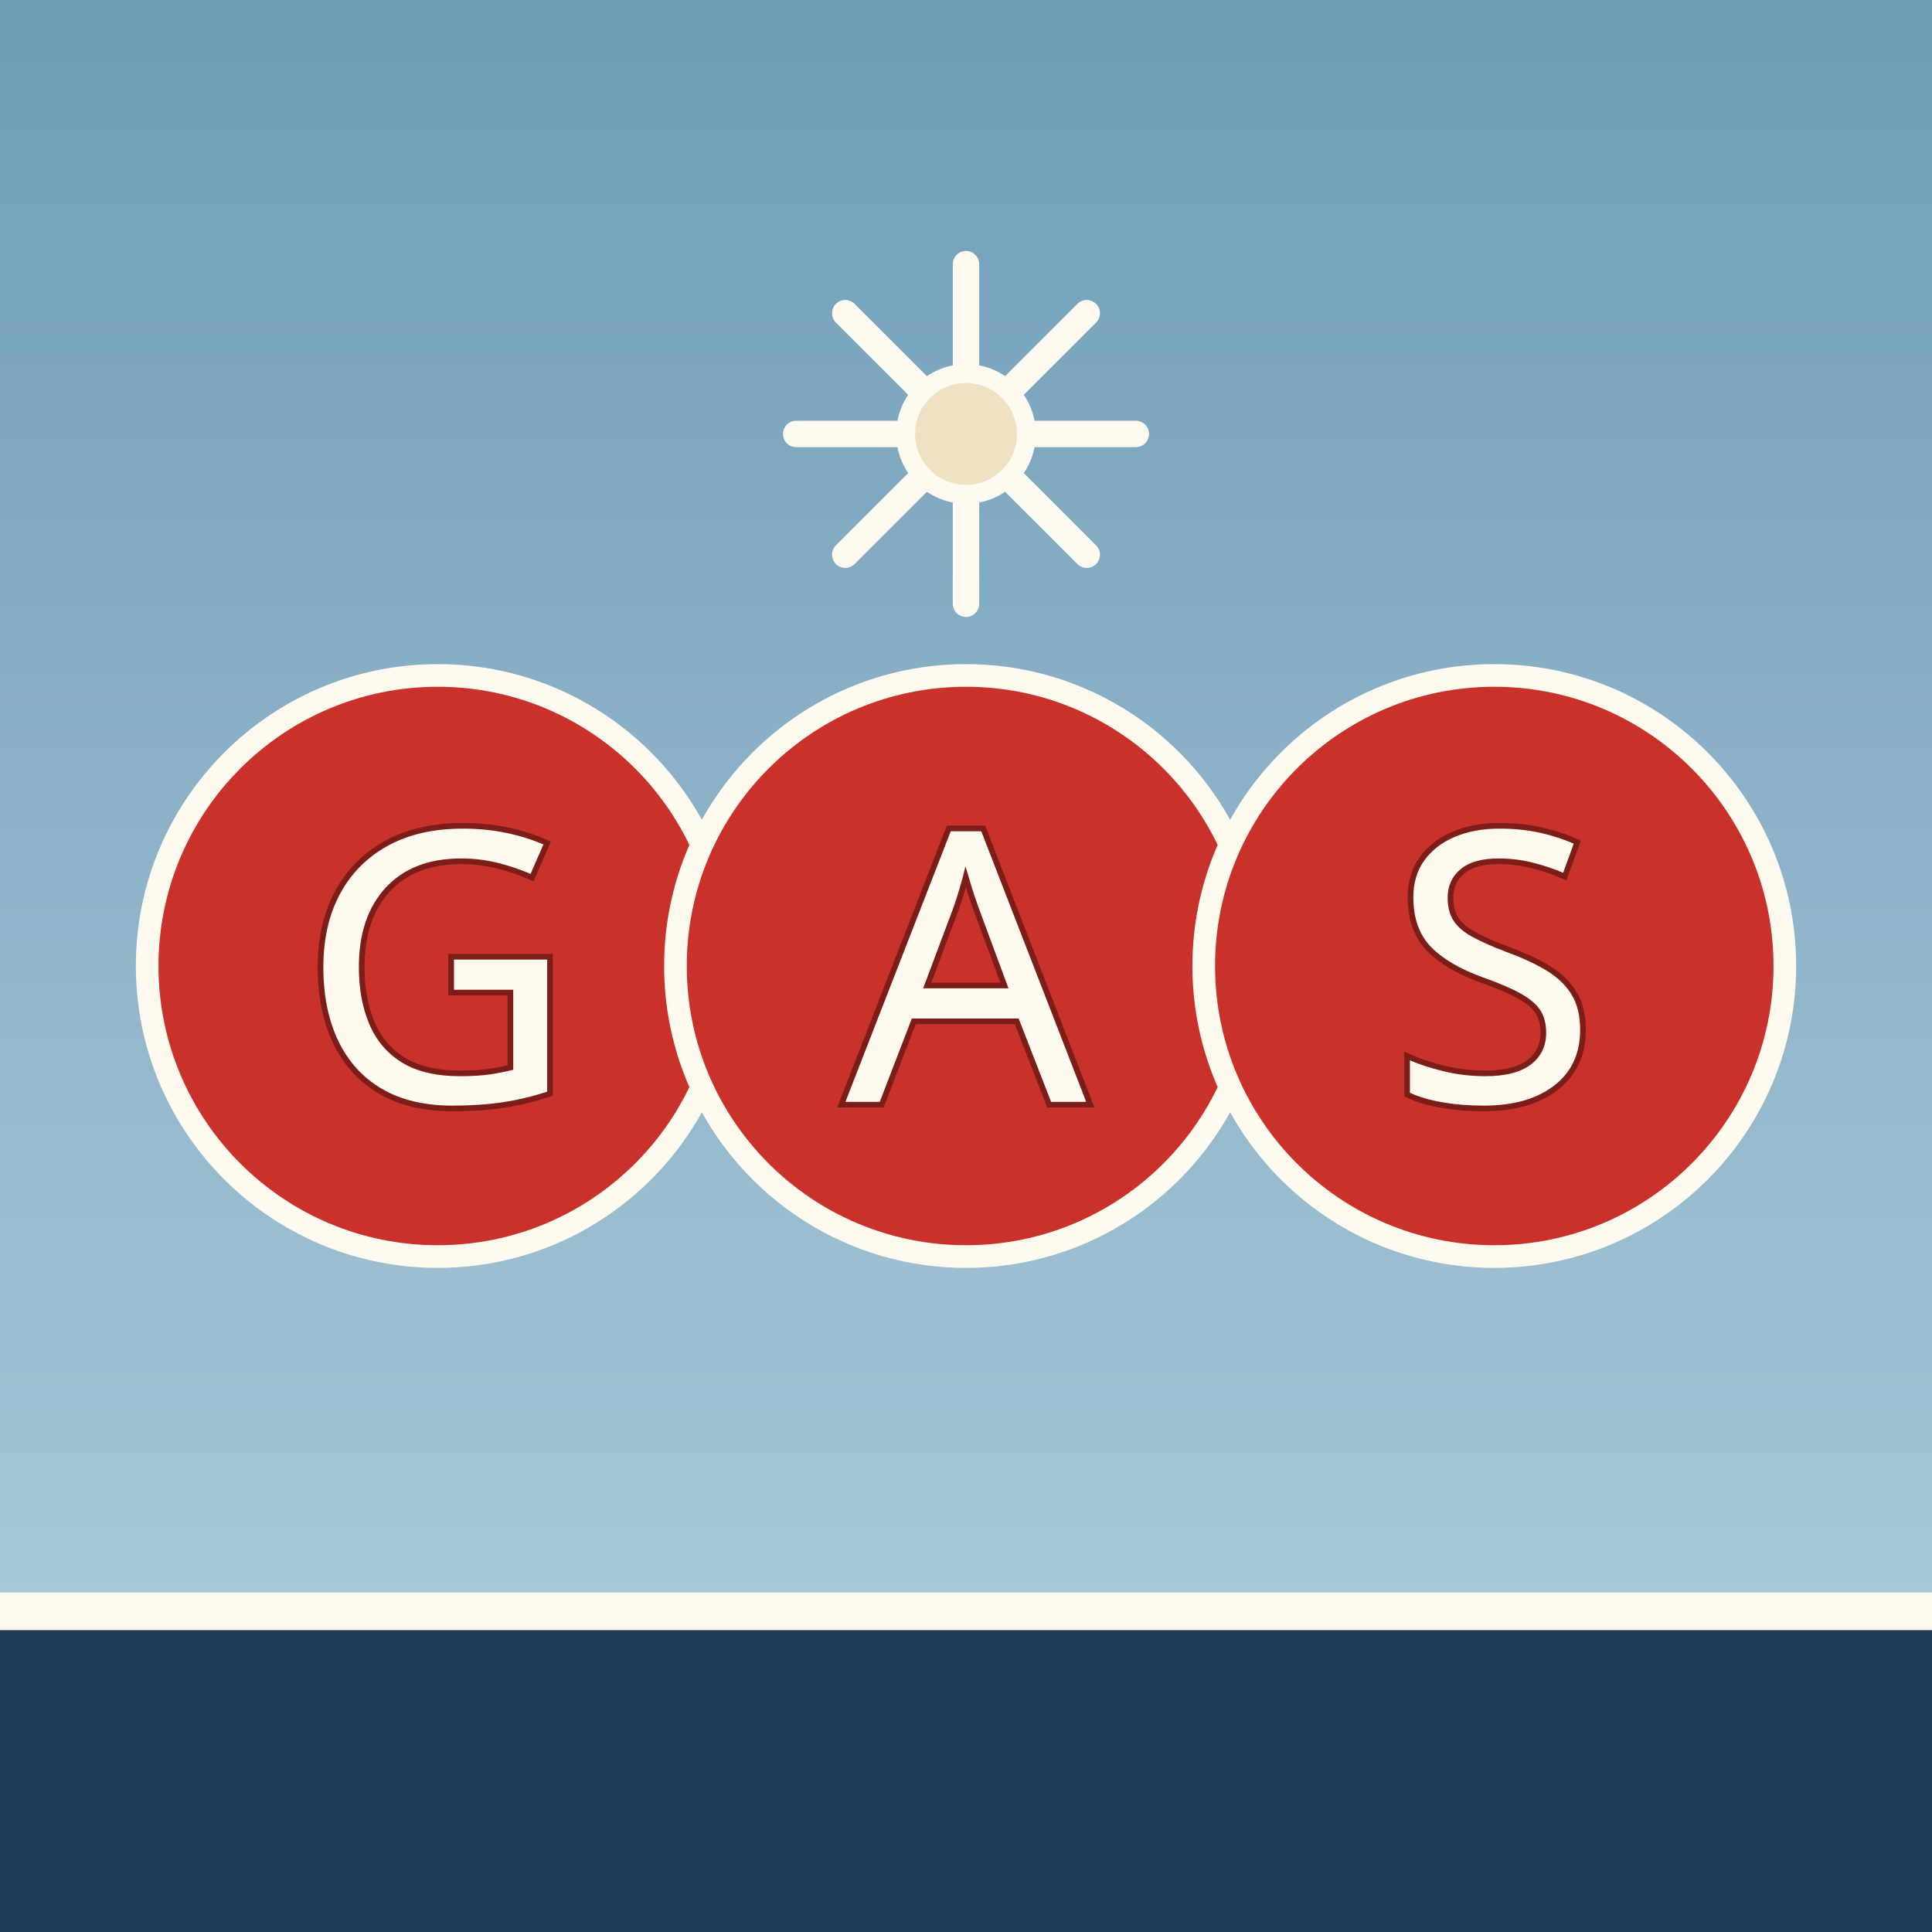
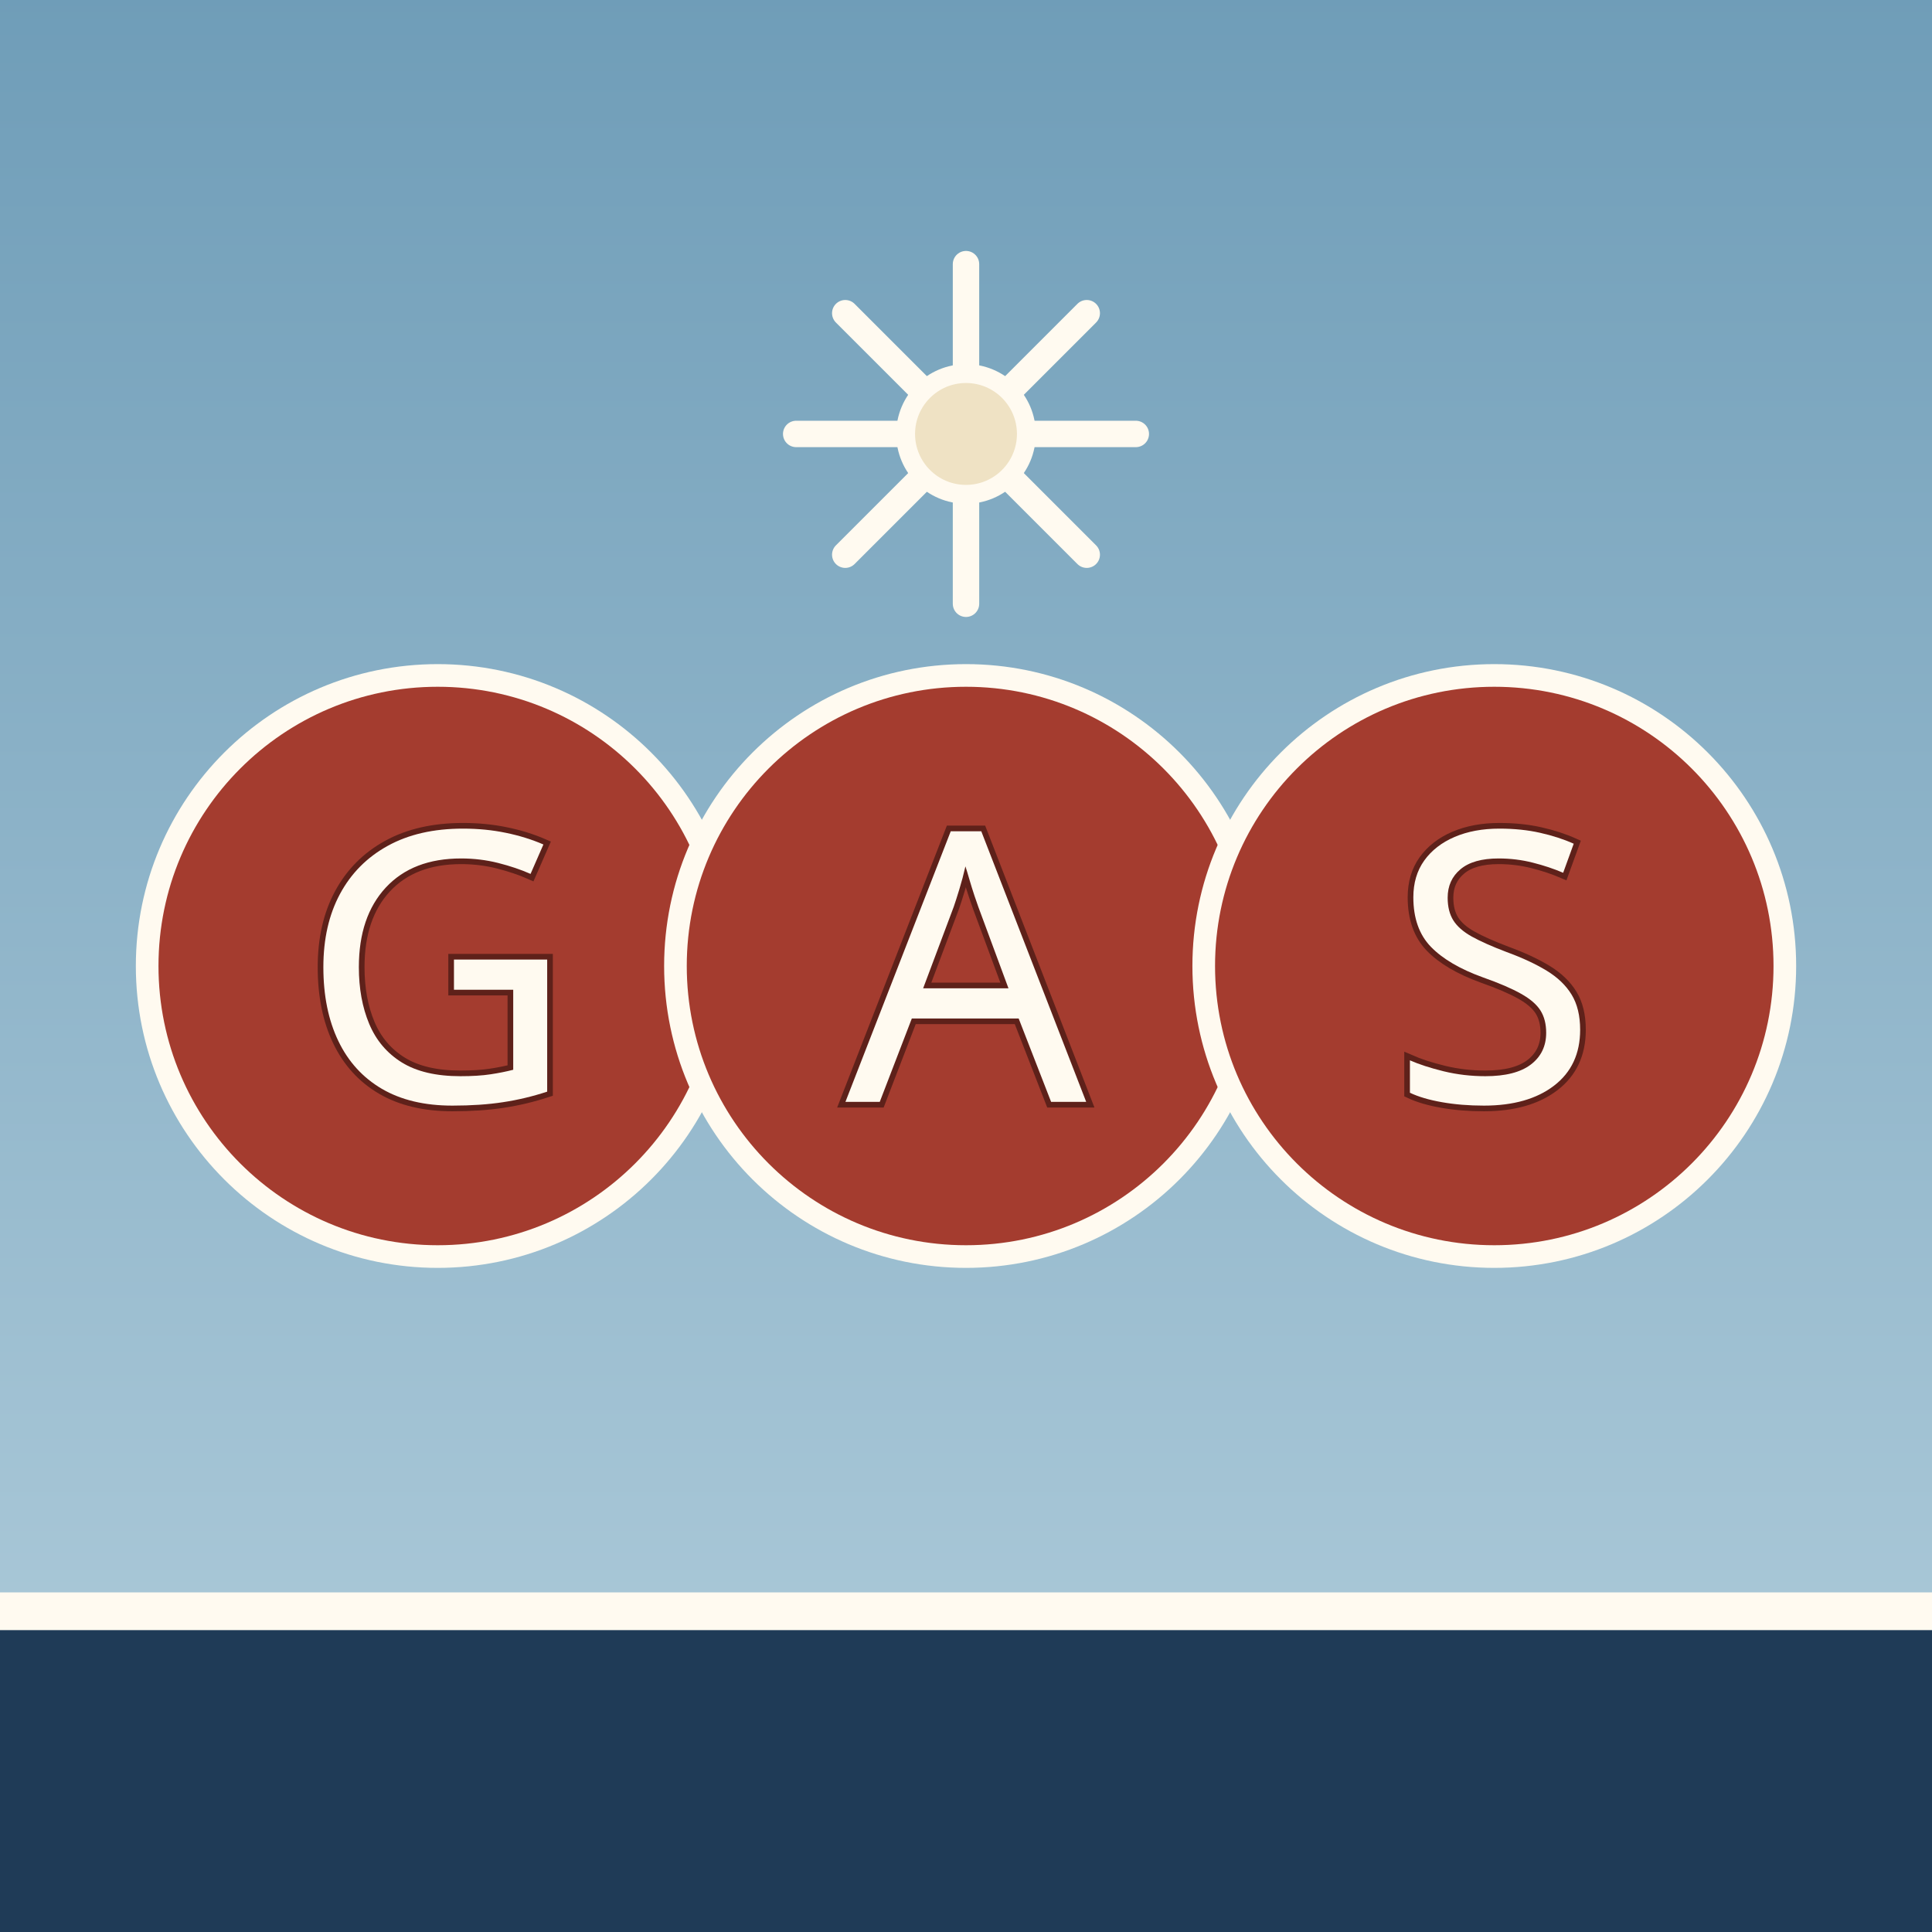
<svg xmlns="http://www.w3.org/2000/svg" viewBox="0 0 512 512">
  <defs>
    <linearGradient id="sky" x1="0" y1="0" x2="0" y2="1">
      <stop offset="0" stop-color="#6f9db8" />
      <stop offset="1" stop-color="#b3cfdd" />
    </linearGradient>
  </defs>
  <rect width="512" height="512" fill="url(#sky)" />
  <rect y="430" width="512" height="82" fill="#1f3b57" />
  <rect y="422" width="512" height="10" fill="#fffaf0" />
-   <g font-family="Righteous, Arial Black, sans-serif" font-size="100" text-anchor="middle" fill="#fffaf0" stroke="#7d1d18" stroke-width="3" paint-order="stroke">
-     <circle cx="116" cy="256" r="74" fill="#c8322b" stroke="#fffaf0" stroke-width="12" />
-     <circle cx="256" cy="256" r="74" fill="#c8322b" stroke="#fffaf0" stroke-width="12" />
-     <circle cx="396" cy="256" r="74" fill="#c8322b" stroke="#fffaf0" stroke-width="12" />
+   <g font-family="Righteous, Arial Black, sans-serif" font-size="100" text-anchor="middle" fill="#fffaf0" stroke="#5e211a" stroke-width="3" paint-order="stroke">
+     <circle cx="116" cy="256" r="74" fill="#a43c2f" stroke="#fffaf0" stroke-width="12" />
+     <circle cx="256" cy="256" r="74" fill="#a43c2f" stroke="#fffaf0" stroke-width="12" />
+     <circle cx="396" cy="256" r="74" fill="#a43c2f" stroke="#fffaf0" stroke-width="12" />
    <text x="116" y="292">G</text>
    <text x="256" y="292">A</text>
    <text x="396" y="292">S</text>
  </g>
  <g stroke="#fffaf0" stroke-width="7" stroke-linecap="round">
    <line x1="256" y1="70" x2="256" y2="160" />
    <line x1="211" y1="115" x2="301" y2="115" />
    <line x1="224" y1="83" x2="288" y2="147" />
    <line x1="224" y1="147" x2="288" y2="83" />
  </g>
  <circle cx="256" cy="115" r="16" fill="#efe2c4" stroke="#fffaf0" stroke-width="5" />
</svg>
